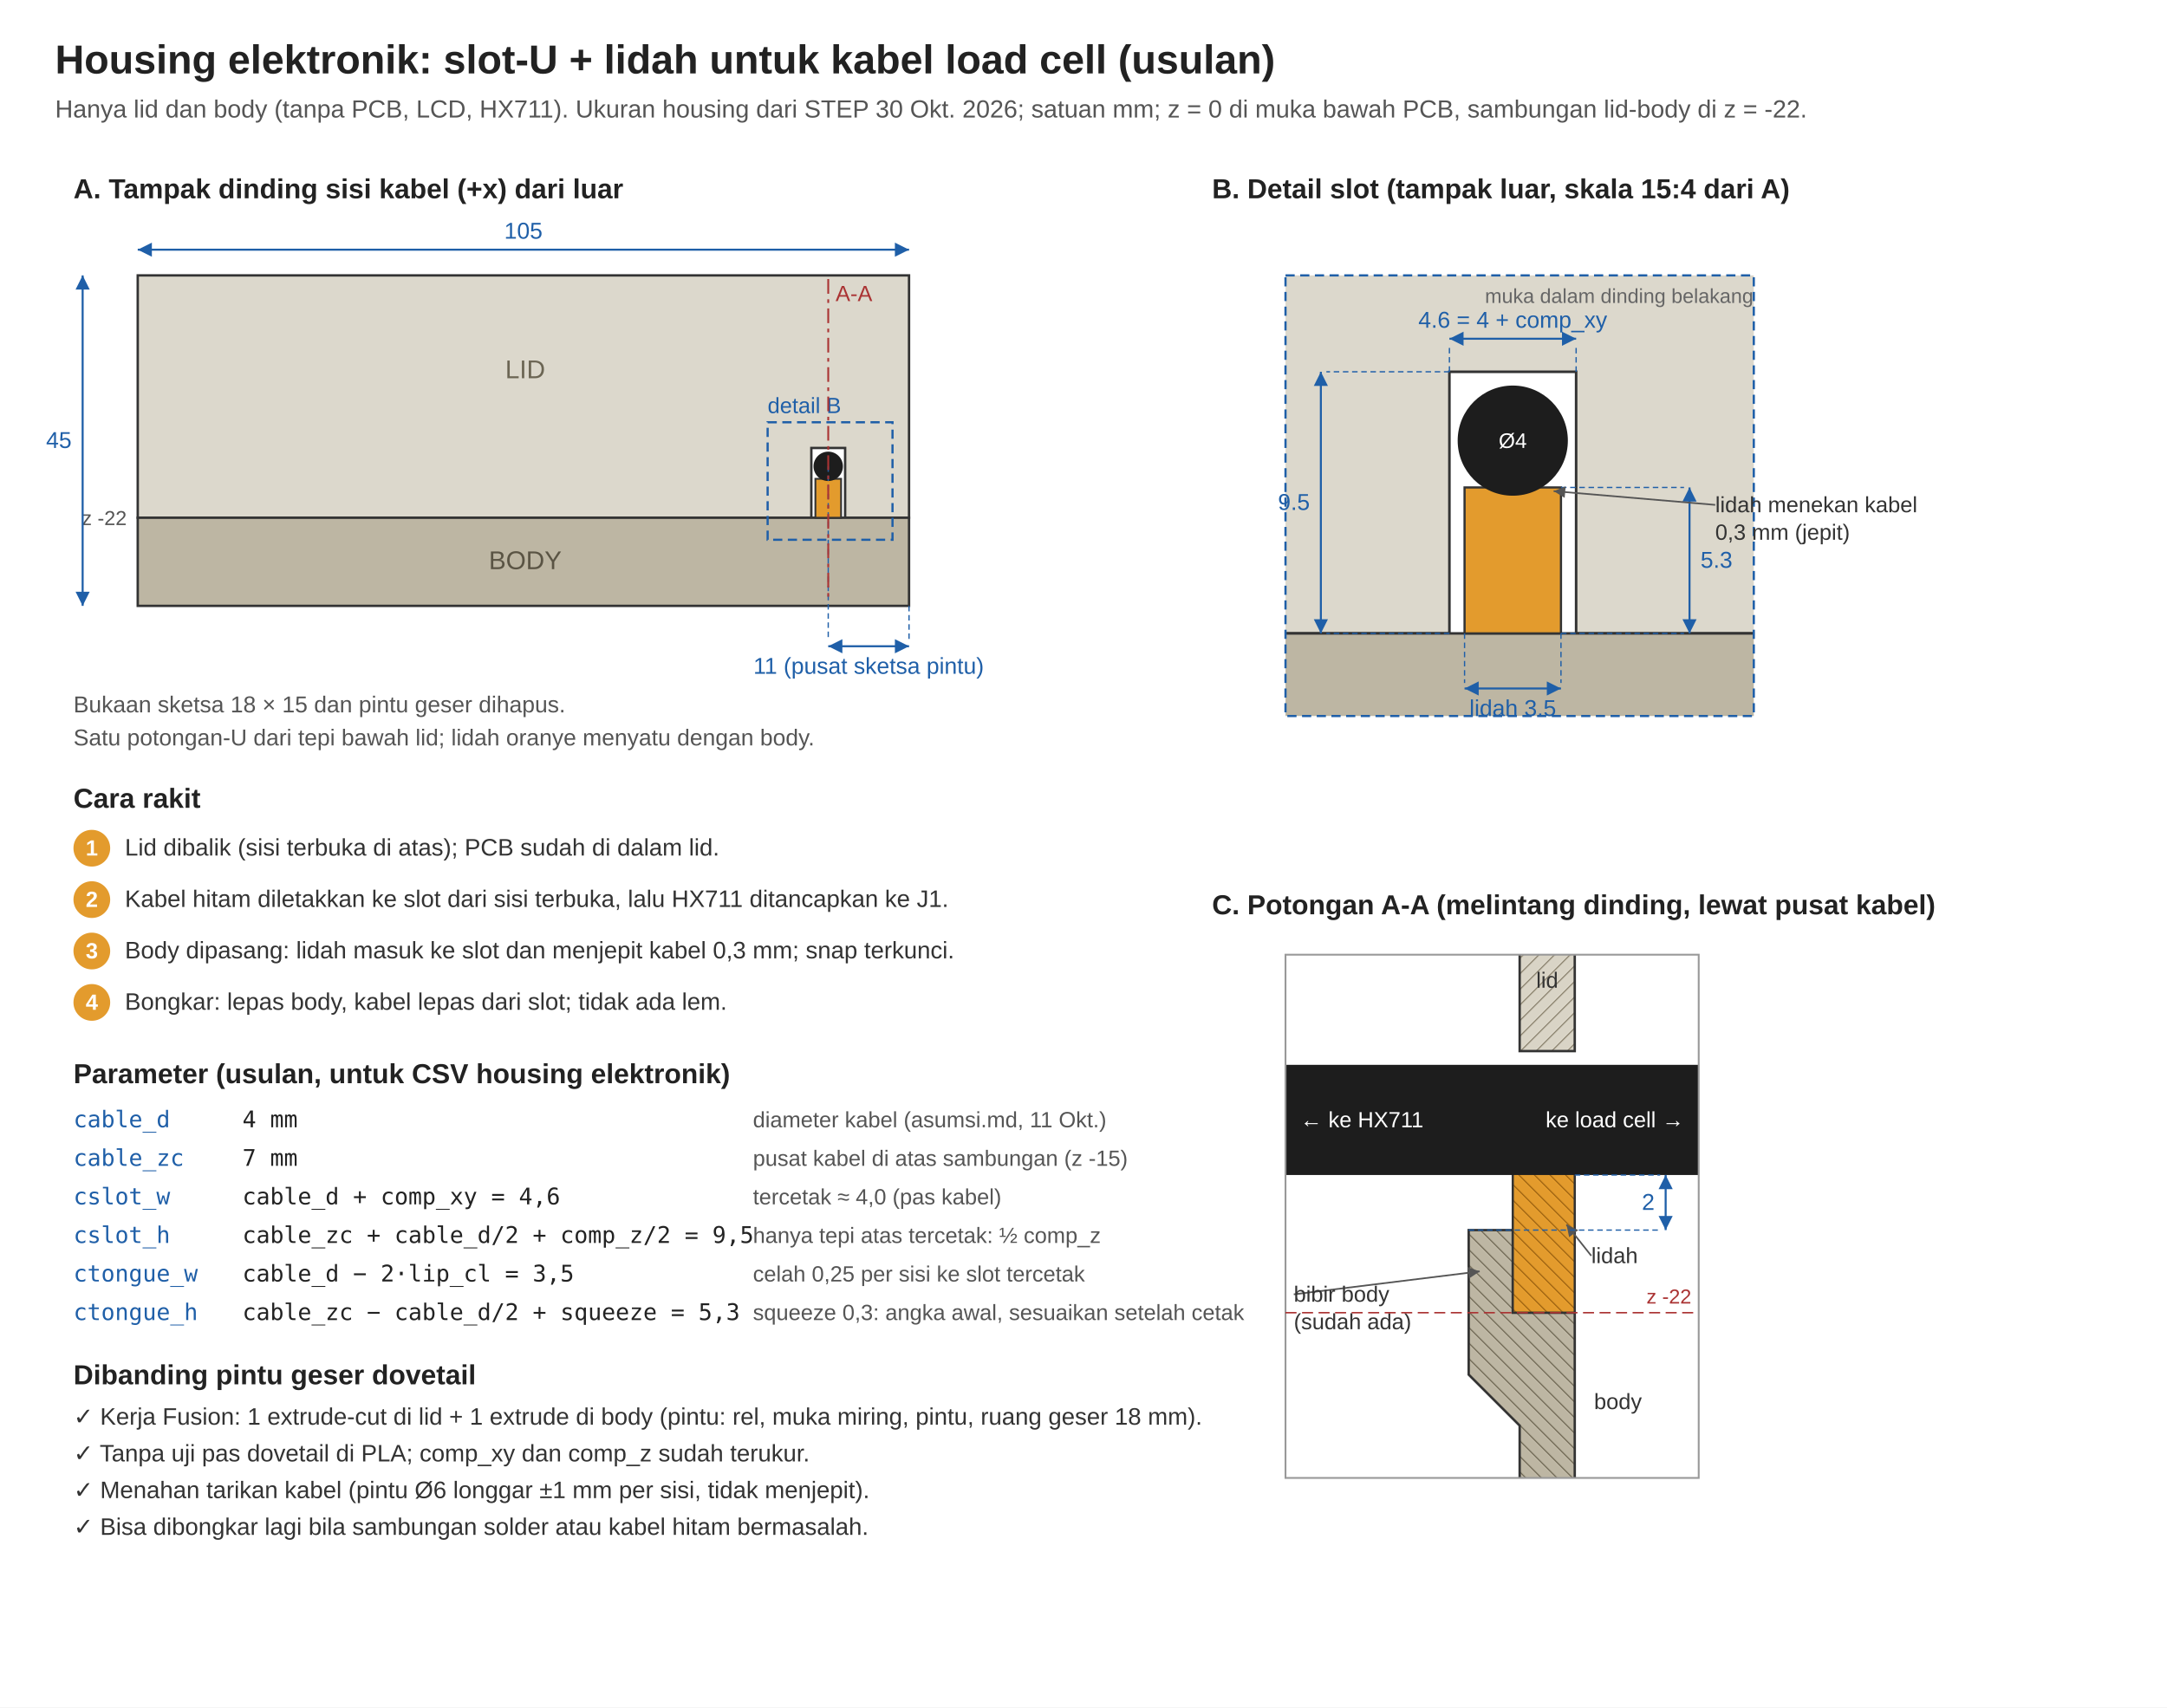
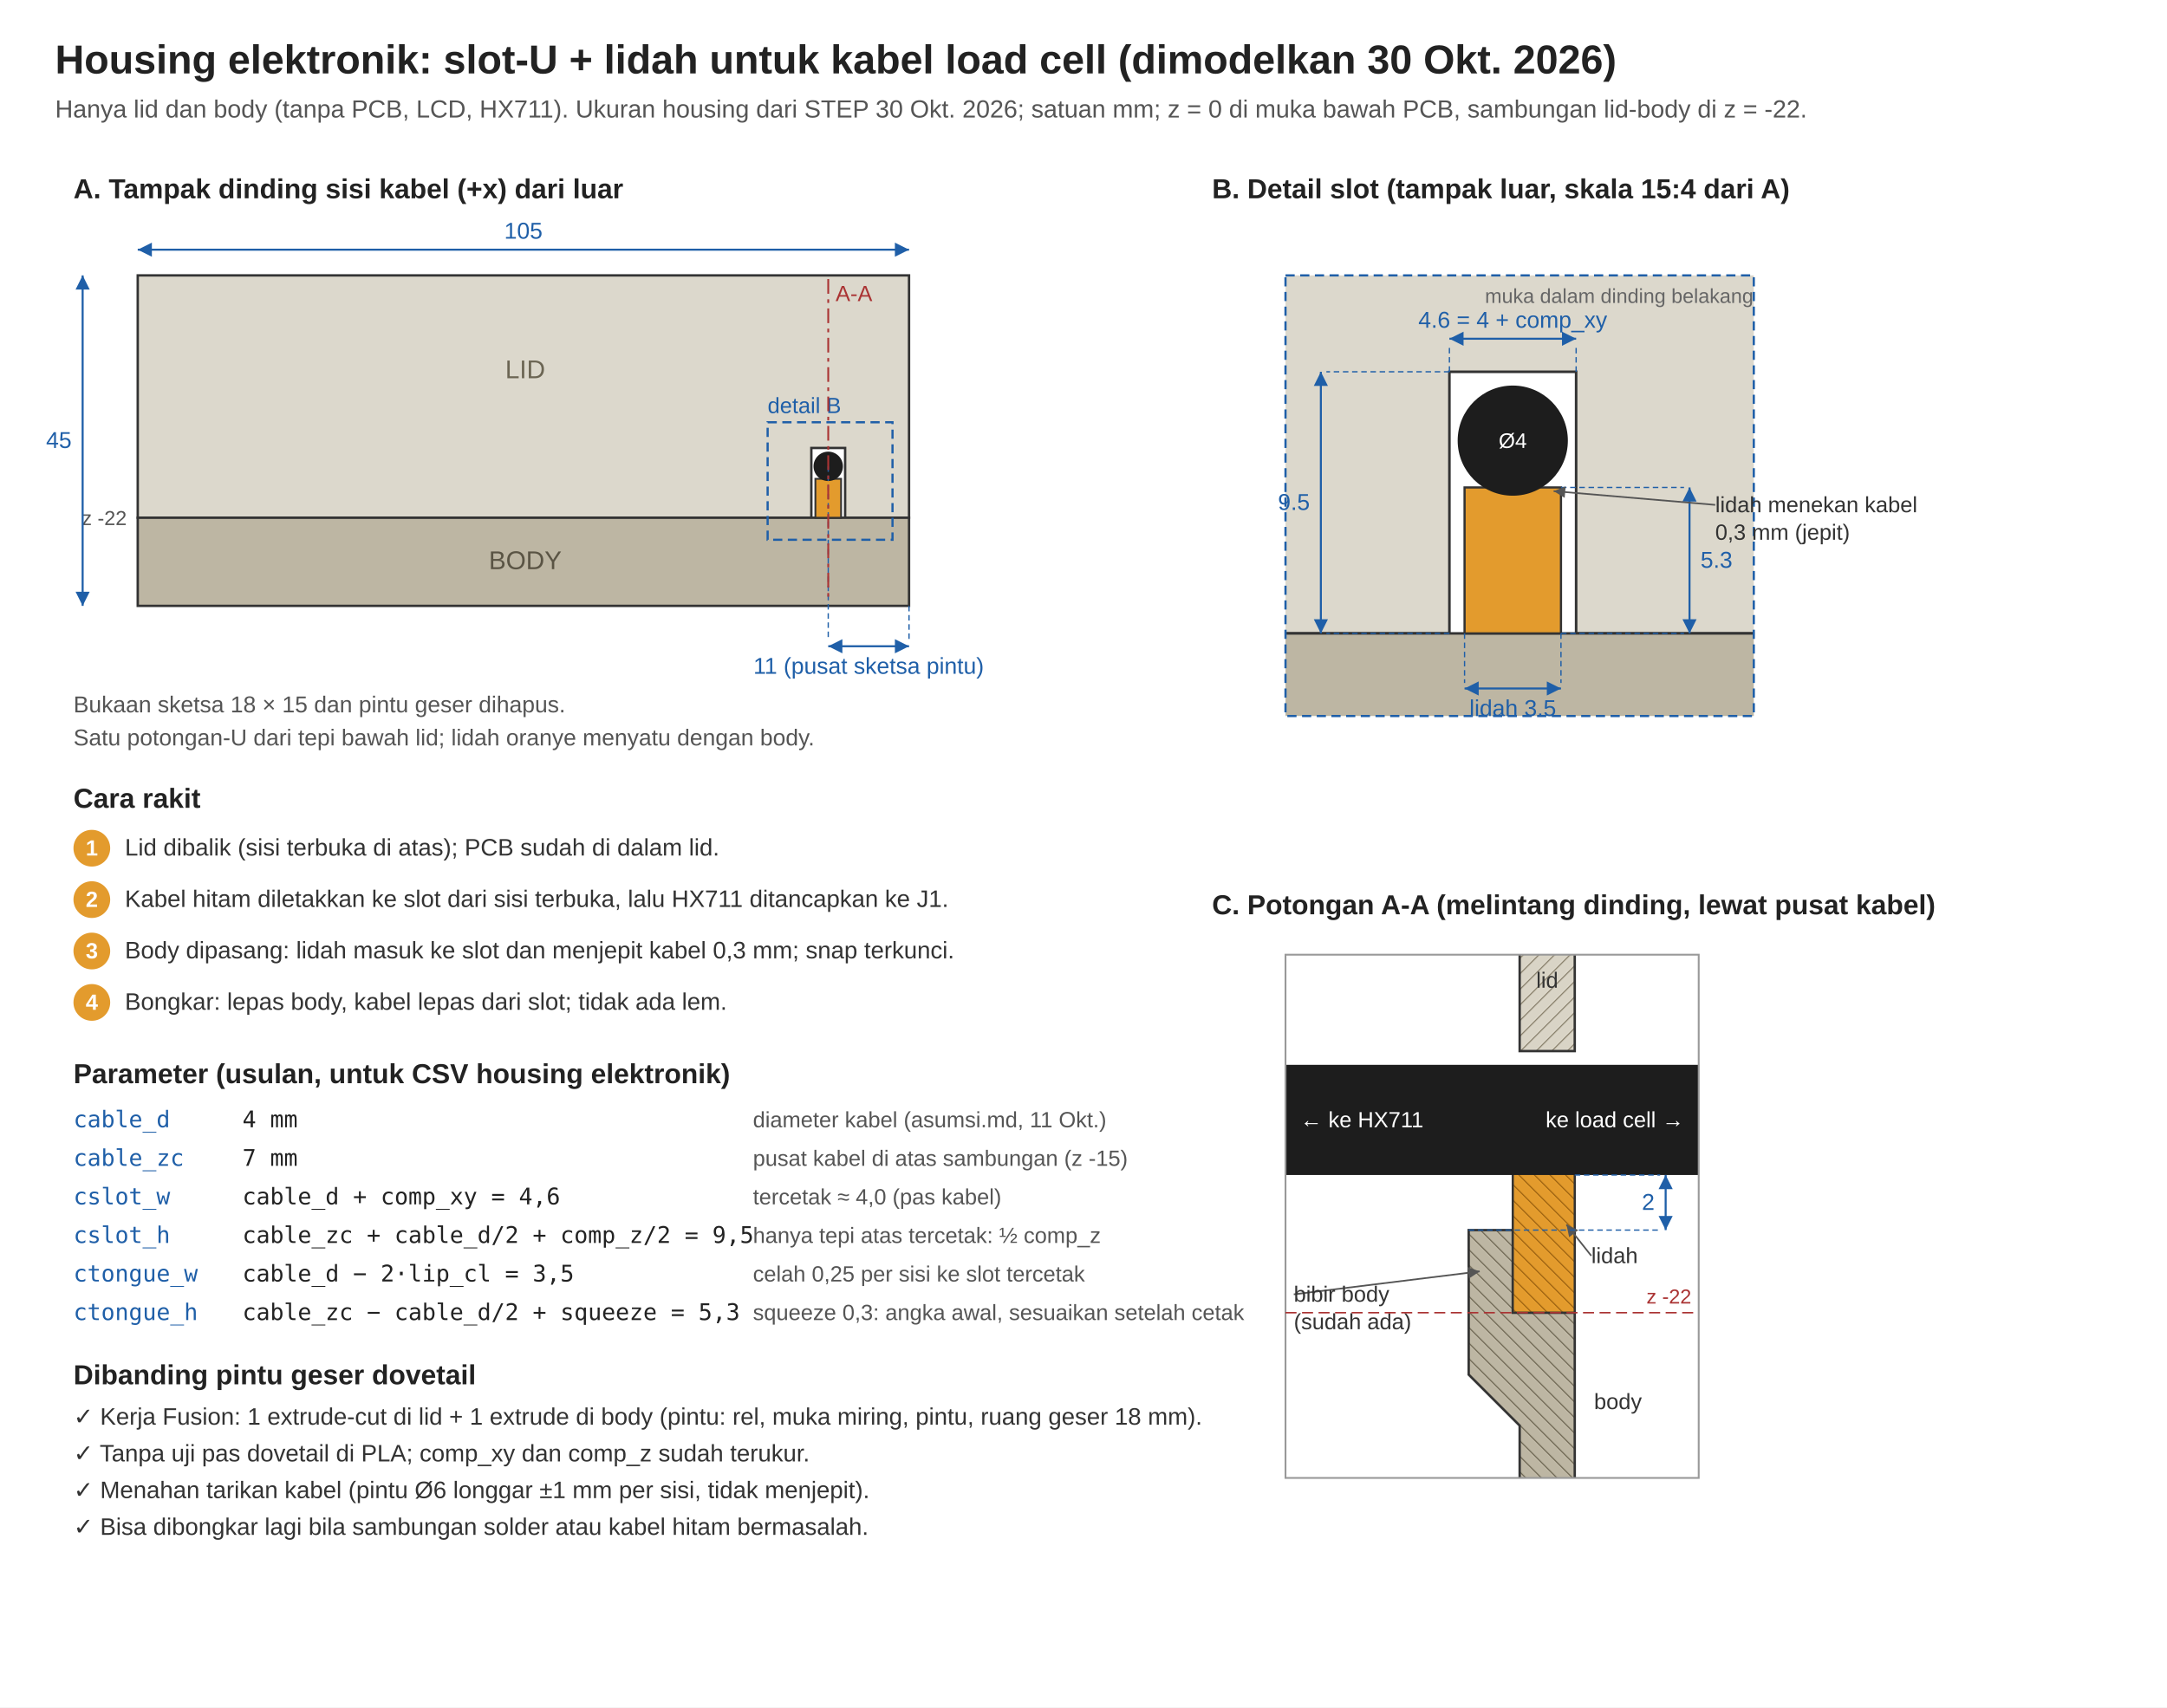
<svg xmlns="http://www.w3.org/2000/svg" width="1180" height="930" viewBox="0 0 1180 930" font-family="Segoe UI, Arial, sans-serif">
  <defs>
    <pattern id="hatch" width="6" height="6" patternUnits="userSpaceOnUse" patternTransform="rotate(45)">
      <rect width="6" height="6" fill="#d9d4c6" />
      <line x1="0" y1="0" x2="0" y2="6" stroke="#8a826e" stroke-width="1.2" />
    </pattern>
    <pattern id="hatchB" width="6" height="6" patternUnits="userSpaceOnUse" patternTransform="rotate(-45)">
      <rect width="6" height="6" fill="#bdb6a3" />
      <line x1="0" y1="0" x2="0" y2="6" stroke="#6f6754" stroke-width="1.2" />
    </pattern>
    <pattern id="hatchT" width="6" height="6" patternUnits="userSpaceOnUse" patternTransform="rotate(-45)">
      <rect width="6" height="6" fill="#E39B2D" />
      <line x1="0" y1="0" x2="0" y2="6" stroke="#9c6211" stroke-width="1.2" />
    </pattern>
    <marker id="ar" viewBox="0 0 10 10" refX="10" refY="5" markerWidth="7" markerHeight="7" orient="auto-start-reverse">
      <path d="M0,0 L10,5 L0,10 z" fill="#1f5fa8" />
    </marker>
    <marker id="arK" viewBox="0 0 10 10" refX="10" refY="5" markerWidth="7" markerHeight="7" orient="auto-start-reverse">
      <path d="M0,0 L10,5 L0,10 z" fill="#555" />
    </marker>
  </defs>
  <rect width="1180" height="930" fill="#ffffff" />
-   <text x="30" y="40" font-size="22" font-weight="600" fill="#222">Housing elektronik: slot-U + lidah untuk kabel load cell (usulan)</text>
+   <text x="30" y="40" font-size="22" font-weight="600" fill="#222">Housing elektronik: slot-U + lidah untuk kabel load cell (dimodelkan 30 Okt. 2026)</text>
  <text x="30" y="64" font-size="13.5" fill="#555">Hanya lid dan body (tanpa PCB, LCD, HX711). Ukuran housing dari STEP 30 Okt. 2026; satuan mm; z = 0 di muka bawah PCB, sambungan lid-body di z = -22.</text>
  <text x="40" y="108" font-size="15" font-weight="600" fill="#222">A. Tampak dinding sisi kabel (+x) dari luar</text>
  <path d="M75.00,282.00 L75.00,150.00 L495.00,150.00 L495.00,282.00 L460.20,282.00 L460.20,244.00 L441.80,244.00 L441.80,282.00 Z" fill="#DCD8CC" stroke="#333" stroke-width="1.3" />
  <rect x="75.00" y="282.00" width="420.00" height="48.00" fill="#BDB6A3" stroke="#333" stroke-width="1.3" />
  <rect x="444.00" y="260.80" width="14.00" height="21.20" fill="#E39B2D" stroke="#333" stroke-width="1" />
  <circle cx="451.00" cy="254.00" r="8.00" fill="#1d1d1d" />
  <text x="286.00" y="206.00" font-size="14" fill="#6b6553" text-anchor="middle">LID</text>
  <text x="286.00" y="310.00" font-size="14" fill="#5a5444" text-anchor="middle">BODY</text>
  <text x="69.00" y="286.00" font-size="11" fill="#555" text-anchor="end">z -22</text>
  <line x1="75.00" y1="136.00" x2="495.00" y2="136.00" stroke="#1f5fa8" stroke-width="1.1" marker-start="url(#ar)" marker-end="url(#ar)" />
  <text x="285.00" y="130.00" font-size="12.5" fill="#1f5fa8" text-anchor="middle">105</text>
  <line x1="45.00" y1="150.00" x2="45.00" y2="330.00" stroke="#1f5fa8" stroke-width="1.1" marker-start="url(#ar)" marker-end="url(#ar)" />
  <text x="39.00" y="244.00" font-size="12.5" fill="#1f5fa8" text-anchor="end">45</text>
  <line x1="451.00" y1="352.00" x2="495.00" y2="352.00" stroke="#1f5fa8" stroke-width="1.1" marker-start="url(#ar)" marker-end="url(#ar)" />
  <text x="473.00" y="367.00" font-size="12.5" fill="#1f5fa8" text-anchor="middle">11 (pusat sketsa pintu)</text>
  <line x1="451.00" y1="254.00" x2="451.00" y2="349.00" stroke="#1f5fa8" stroke-width="0.7" stroke-dasharray="3 2" />
  <line x1="495.00" y1="330.00" x2="495.00" y2="349.00" stroke="#1f5fa8" stroke-width="0.7" stroke-dasharray="3 2" />
  <rect x="418.00" y="230.00" width="68.00" height="64.00" fill="none" stroke="#1f5fa8" stroke-width="1.2" stroke-dasharray="5 3" />
  <text x="418.00" y="225.00" font-size="12" fill="#1f5fa8">detail B</text>
  <line x1="451.00" y1="152.00" x2="451.00" y2="328.00" stroke="#a33" stroke-width="1" stroke-dasharray="8 3 2 3" />
  <text x="455.00" y="164.00" font-size="12" fill="#a33">A-A</text>
  <text x="40" y="388.00" font-size="12.5" fill="#555">Bukaan sketsa 18 × 15 dan pintu geser dihapus.</text>
  <text x="40" y="406.00" font-size="12.5" fill="#555">Satu potongan-U dari tepi bawah lid; lidah oranye menyatu dengan body.</text>
  <text x="660" y="108" font-size="15" font-weight="600" fill="#222">B. Detail slot (tampak luar, skala 15:4 dari A)</text>
  <clipPath id="cb">
    <rect x="700.00" y="150.00" width="255.00" height="240.00" />
  </clipPath>
  <g clip-path="url(#cb)">
    <path d="M625.00,345.00 L625.00,-150.00 L988.75,-150.00 L988.75,345.00 L858.25,345.00 L858.25,202.50 L789.25,202.50 L789.25,345.00 Z" fill="#DCD8CC" stroke="#333" stroke-width="1.4" />
    <rect x="625.00" y="345.00" width="363.75" height="180.00" fill="#BDB6A3" stroke="#333" stroke-width="1.4" />
    <rect x="797.50" y="265.50" width="52.50" height="79.50" fill="#E39B2D" stroke="#333" stroke-width="1.2" />
    <circle cx="823.75" cy="240.00" r="30.00" fill="#1d1d1d" />
    <line x1="958.75" y1="150.00" x2="958.75" y2="390.00" stroke="#777" stroke-width="1" stroke-dasharray="4 3" />
  </g>
  <rect x="700.00" y="150.00" width="255.00" height="240.00" fill="none" stroke="#1f5fa8" stroke-width="1.2" stroke-dasharray="5 3" />
  <text x="954.75" y="165.00" font-size="11" fill="#666" text-anchor="end">muka dalam dinding belakang</text>
  <line x1="789.25" y1="184.50" x2="858.25" y2="184.50" stroke="#1f5fa8" stroke-width="1.1" marker-start="url(#ar)" marker-end="url(#ar)" />
  <text x="823.75" y="178.50" font-size="12.5" fill="#1f5fa8" text-anchor="middle">4.6 = 4 + comp_xy</text>
  <line x1="789.25" y1="202.50" x2="789.25" y2="187.50" stroke="#1f5fa8" stroke-width="0.7" stroke-dasharray="3 2" />
  <line x1="858.25" y1="202.50" x2="858.25" y2="187.50" stroke="#1f5fa8" stroke-width="0.7" stroke-dasharray="3 2" />
  <line x1="797.50" y1="375.00" x2="850.00" y2="375.00" stroke="#1f5fa8" stroke-width="1.1" marker-start="url(#ar)" marker-end="url(#ar)" />
  <text x="823.75" y="390.00" font-size="12.5" fill="#1f5fa8" text-anchor="middle">lidah 3.5</text>
  <line x1="797.50" y1="345.00" x2="797.50" y2="372.00" stroke="#1f5fa8" stroke-width="0.7" stroke-dasharray="3 2" />
  <line x1="850.00" y1="345.00" x2="850.00" y2="372.00" stroke="#1f5fa8" stroke-width="0.7" stroke-dasharray="3 2" />
  <line x1="719.25" y1="345.00" x2="719.25" y2="202.50" stroke="#1f5fa8" stroke-width="1.1" marker-start="url(#ar)" marker-end="url(#ar)" />
  <text x="713.25" y="277.75" font-size="12.5" fill="#1f5fa8" text-anchor="end">9.5</text>
  <line x1="789.25" y1="345.00" x2="722.25" y2="345.00" stroke="#1f5fa8" stroke-width="0.7" stroke-dasharray="3 2" />
  <line x1="789.25" y1="202.50" x2="722.25" y2="202.50" stroke="#1f5fa8" stroke-width="0.7" stroke-dasharray="3 2" />
  <line x1="920.00" y1="345.00" x2="920.00" y2="265.50" stroke="#1f5fa8" stroke-width="1.1" marker-start="url(#ar)" marker-end="url(#ar)" />
  <text x="926.00" y="309.25" font-size="12.5" fill="#1f5fa8" text-anchor="start">5.3</text>
  <line x1="850.00" y1="345.00" x2="917.00" y2="345.00" stroke="#1f5fa8" stroke-width="0.7" stroke-dasharray="3 2" />
  <line x1="850.00" y1="265.50" x2="917.00" y2="265.50" stroke="#1f5fa8" stroke-width="0.7" stroke-dasharray="3 2" />
  <text x="823.75" y="244.00" font-size="11.5" fill="#fff" text-anchor="middle">Ø4</text>
  <line x1="934.00" y1="275.00" x2="846.00" y2="267.50" stroke="#555" stroke-width="0.9" marker-end="url(#arK)" />
  <text x="934.00" y="279.00" font-size="12" fill="#333" text-anchor="start">lidah menekan kabel</text>
  <text x="934.00" y="294.00" font-size="12" fill="#333" text-anchor="start">0,3 mm (jepit)</text>
  <text x="660" y="498" font-size="15" font-weight="600" fill="#222">C. Potongan A-A (melintang dinding, lewat pusat kabel)</text>
  <clipPath id="cc">
    <rect x="700.00" y="520.00" width="225.00" height="285.00" />
  </clipPath>
  <g clip-path="url(#cc)">
    <rect x="827.50" y="490.00" width="30.00" height="82.50" fill="url(#hatch)" stroke="#333" stroke-width="1.3" />
    <path d="M857.50,835.00 L857.50,715.00 L827.50,715.00 L823.75,715.00 L823.75,670.00 L799.75,670.00 L799.75,748.75 L827.50,776.50 L827.50,835.00 Z" fill="url(#hatchB)" stroke="#333" stroke-width="1.3" />
    <rect x="823.75" y="635.50" width="33.75" height="79.50" fill="url(#hatchT)" stroke="#333" stroke-width="1.2" />
    <rect x="685.00" y="580.00" width="255.00" height="60.00" fill="#1d1d1d" />
  </g>
  <rect x="700.00" y="520.00" width="225.00" height="285.00" fill="none" stroke="#999" stroke-width="1" />
  <text x="708.00" y="614.00" font-size="12" fill="#fff">← ke HX711</text>
  <text x="917.00" y="614.00" font-size="12" fill="#fff" text-anchor="end">ke load cell →</text>
  <text x="842.50" y="538.00" font-size="12" fill="#333" text-anchor="middle">lid</text>
  <text x="868.00" y="767.50" font-size="12" fill="#333">body</text>
  <line x1="704.50" y1="705.00" x2="805.75" y2="692.50" stroke="#555" stroke-width="0.9" marker-end="url(#arK)" />
  <text x="704.50" y="709.00" font-size="12" fill="#333" text-anchor="start">bibir body</text>
  <text x="704.50" y="724.00" font-size="12" fill="#333" text-anchor="start">(sudah ada)</text>
  <line x1="866.50" y1="684.00" x2="853.00" y2="667.00" stroke="#555" stroke-width="0.9" marker-end="url(#arK)" />
  <text x="866.50" y="688.00" font-size="12" fill="#333" text-anchor="start">lidah</text>
  <line x1="907.00" y1="670.00" x2="907.00" y2="640.00" stroke="#1f5fa8" stroke-width="1.1" marker-start="url(#ar)" marker-end="url(#ar)" />
  <text x="901.00" y="659.00" font-size="12.5" fill="#1f5fa8" text-anchor="end">2</text>
  <line x1="799.75" y1="670.00" x2="904.00" y2="670.00" stroke="#1f5fa8" stroke-width="0.7" stroke-dasharray="3 2" />
  <line x1="857.50" y1="640.00" x2="904.00" y2="640.00" stroke="#1f5fa8" stroke-width="0.7" stroke-dasharray="3 2" />
  <line x1="700.00" y1="715.00" x2="925.00" y2="715.00" stroke="#a33" stroke-width="0.8" stroke-dasharray="6 3" />
  <text x="921.00" y="710.00" text-anchor="end" font-size="11" fill="#a33">z -22</text>
  <text x="40" y="440" font-size="15" font-weight="600" fill="#222">Cara rakit</text>
  <circle cx="50" cy="462" r="10" fill="#E39B2D" />
  <text x="50" y="466" font-size="12" font-weight="600" fill="#fff" text-anchor="middle">1</text>
  <text x="68" y="466" font-size="13" fill="#333">Lid dibalik (sisi terbuka di atas); PCB sudah di dalam lid.</text>
  <circle cx="50" cy="490" r="10" fill="#E39B2D" />
  <text x="50" y="494" font-size="12" font-weight="600" fill="#fff" text-anchor="middle">2</text>
  <text x="68" y="494" font-size="13" fill="#333">Kabel hitam diletakkan ke slot dari sisi terbuka, lalu HX711 ditancapkan ke J1.</text>
  <circle cx="50" cy="518" r="10" fill="#E39B2D" />
  <text x="50" y="522" font-size="12" font-weight="600" fill="#fff" text-anchor="middle">3</text>
  <text x="68" y="522" font-size="13" fill="#333">Body dipasang: lidah masuk ke slot dan menjepit kabel 0,3 mm; snap terkunci.</text>
  <circle cx="50" cy="546" r="10" fill="#E39B2D" />
  <text x="50" y="550" font-size="12" font-weight="600" fill="#fff" text-anchor="middle">4</text>
  <text x="68" y="550" font-size="13" fill="#333">Bongkar: lepas body, kabel lepas dari slot; tidak ada lem.</text>
  <text x="40" y="590" font-size="15" font-weight="600" fill="#222">Parameter (usulan, untuk CSV housing elektronik)</text>
  <text x="40" y="614" font-size="12.5" font-family="Consolas, monospace" fill="#1f5fa8">cable_d</text>
  <text x="132" y="614" font-size="12.5" font-family="Consolas, monospace" fill="#222">4 mm</text>
  <text x="132" y="614" font-size="12.5" fill="#222" />
  <text x="410" y="614" font-size="12" fill="#555">diameter kabel (asumsi.md, 11 Okt.)</text>
  <text x="40" y="635" font-size="12.5" font-family="Consolas, monospace" fill="#1f5fa8">cable_zc</text>
  <text x="132" y="635" font-size="12.5" font-family="Consolas, monospace" fill="#222">7 mm</text>
  <text x="132" y="635" font-size="12.5" fill="#222" />
  <text x="410" y="635" font-size="12" fill="#555">pusat kabel di atas sambungan (z -15)</text>
  <text x="40" y="656" font-size="12.5" font-family="Consolas, monospace" fill="#1f5fa8">cslot_w</text>
  <text x="132" y="656" font-size="12.5" font-family="Consolas, monospace" fill="#222">cable_d + comp_xy = 4,6</text>
  <text x="132" y="656" font-size="12.5" fill="#222" />
  <text x="410" y="656" font-size="12" fill="#555">tercetak ≈ 4,0 (pas kabel)</text>
  <text x="40" y="677" font-size="12.5" font-family="Consolas, monospace" fill="#1f5fa8">cslot_h</text>
  <text x="132" y="677" font-size="12.5" font-family="Consolas, monospace" fill="#222">cable_zc + cable_d/2 + comp_z/2 = 9,5</text>
  <text x="132" y="677" font-size="12.5" fill="#222" />
  <text x="410" y="677" font-size="12" fill="#555">hanya tepi atas tercetak: ½ comp_z</text>
  <text x="40" y="698" font-size="12.5" font-family="Consolas, monospace" fill="#1f5fa8">ctongue_w</text>
  <text x="132" y="698" font-size="12.5" font-family="Consolas, monospace" fill="#222">cable_d − 2·lip_cl = 3,5</text>
  <text x="132" y="698" font-size="12.5" fill="#222" />
  <text x="410" y="698" font-size="12" fill="#555">celah 0,25 per sisi ke slot tercetak</text>
  <text x="40" y="719" font-size="12.5" font-family="Consolas, monospace" fill="#1f5fa8">ctongue_h</text>
  <text x="132" y="719" font-size="12.5" font-family="Consolas, monospace" fill="#222">cable_zc − cable_d/2 + squeeze = 5,3</text>
  <text x="132" y="719" font-size="12.5" fill="#222" />
  <text x="410" y="719" font-size="12" fill="#555">squeeze 0,3: angka awal, sesuaikan setelah cetak</text>
  <text x="40" y="754" font-size="15" font-weight="600" fill="#222">Dibanding pintu geser dovetail</text>
  <text x="40" y="776" font-size="13" fill="#333">✓ Kerja Fusion: 1 extrude-cut di lid + 1 extrude di body (pintu: rel, muka miring, pintu, ruang geser 18 mm).</text>
  <text x="40" y="796" font-size="13" fill="#333">✓ Tanpa uji pas dovetail di PLA; comp_xy dan comp_z sudah terukur.</text>
  <text x="40" y="816" font-size="13" fill="#333">✓ Menahan tarikan kabel (pintu Ø6 longgar ±1 mm per sisi, tidak menjepit).</text>
  <text x="40" y="836" font-size="13" fill="#333">✓ Bisa dibongkar lagi bila sambungan solder atau kabel hitam bermasalah.</text>
</svg>
